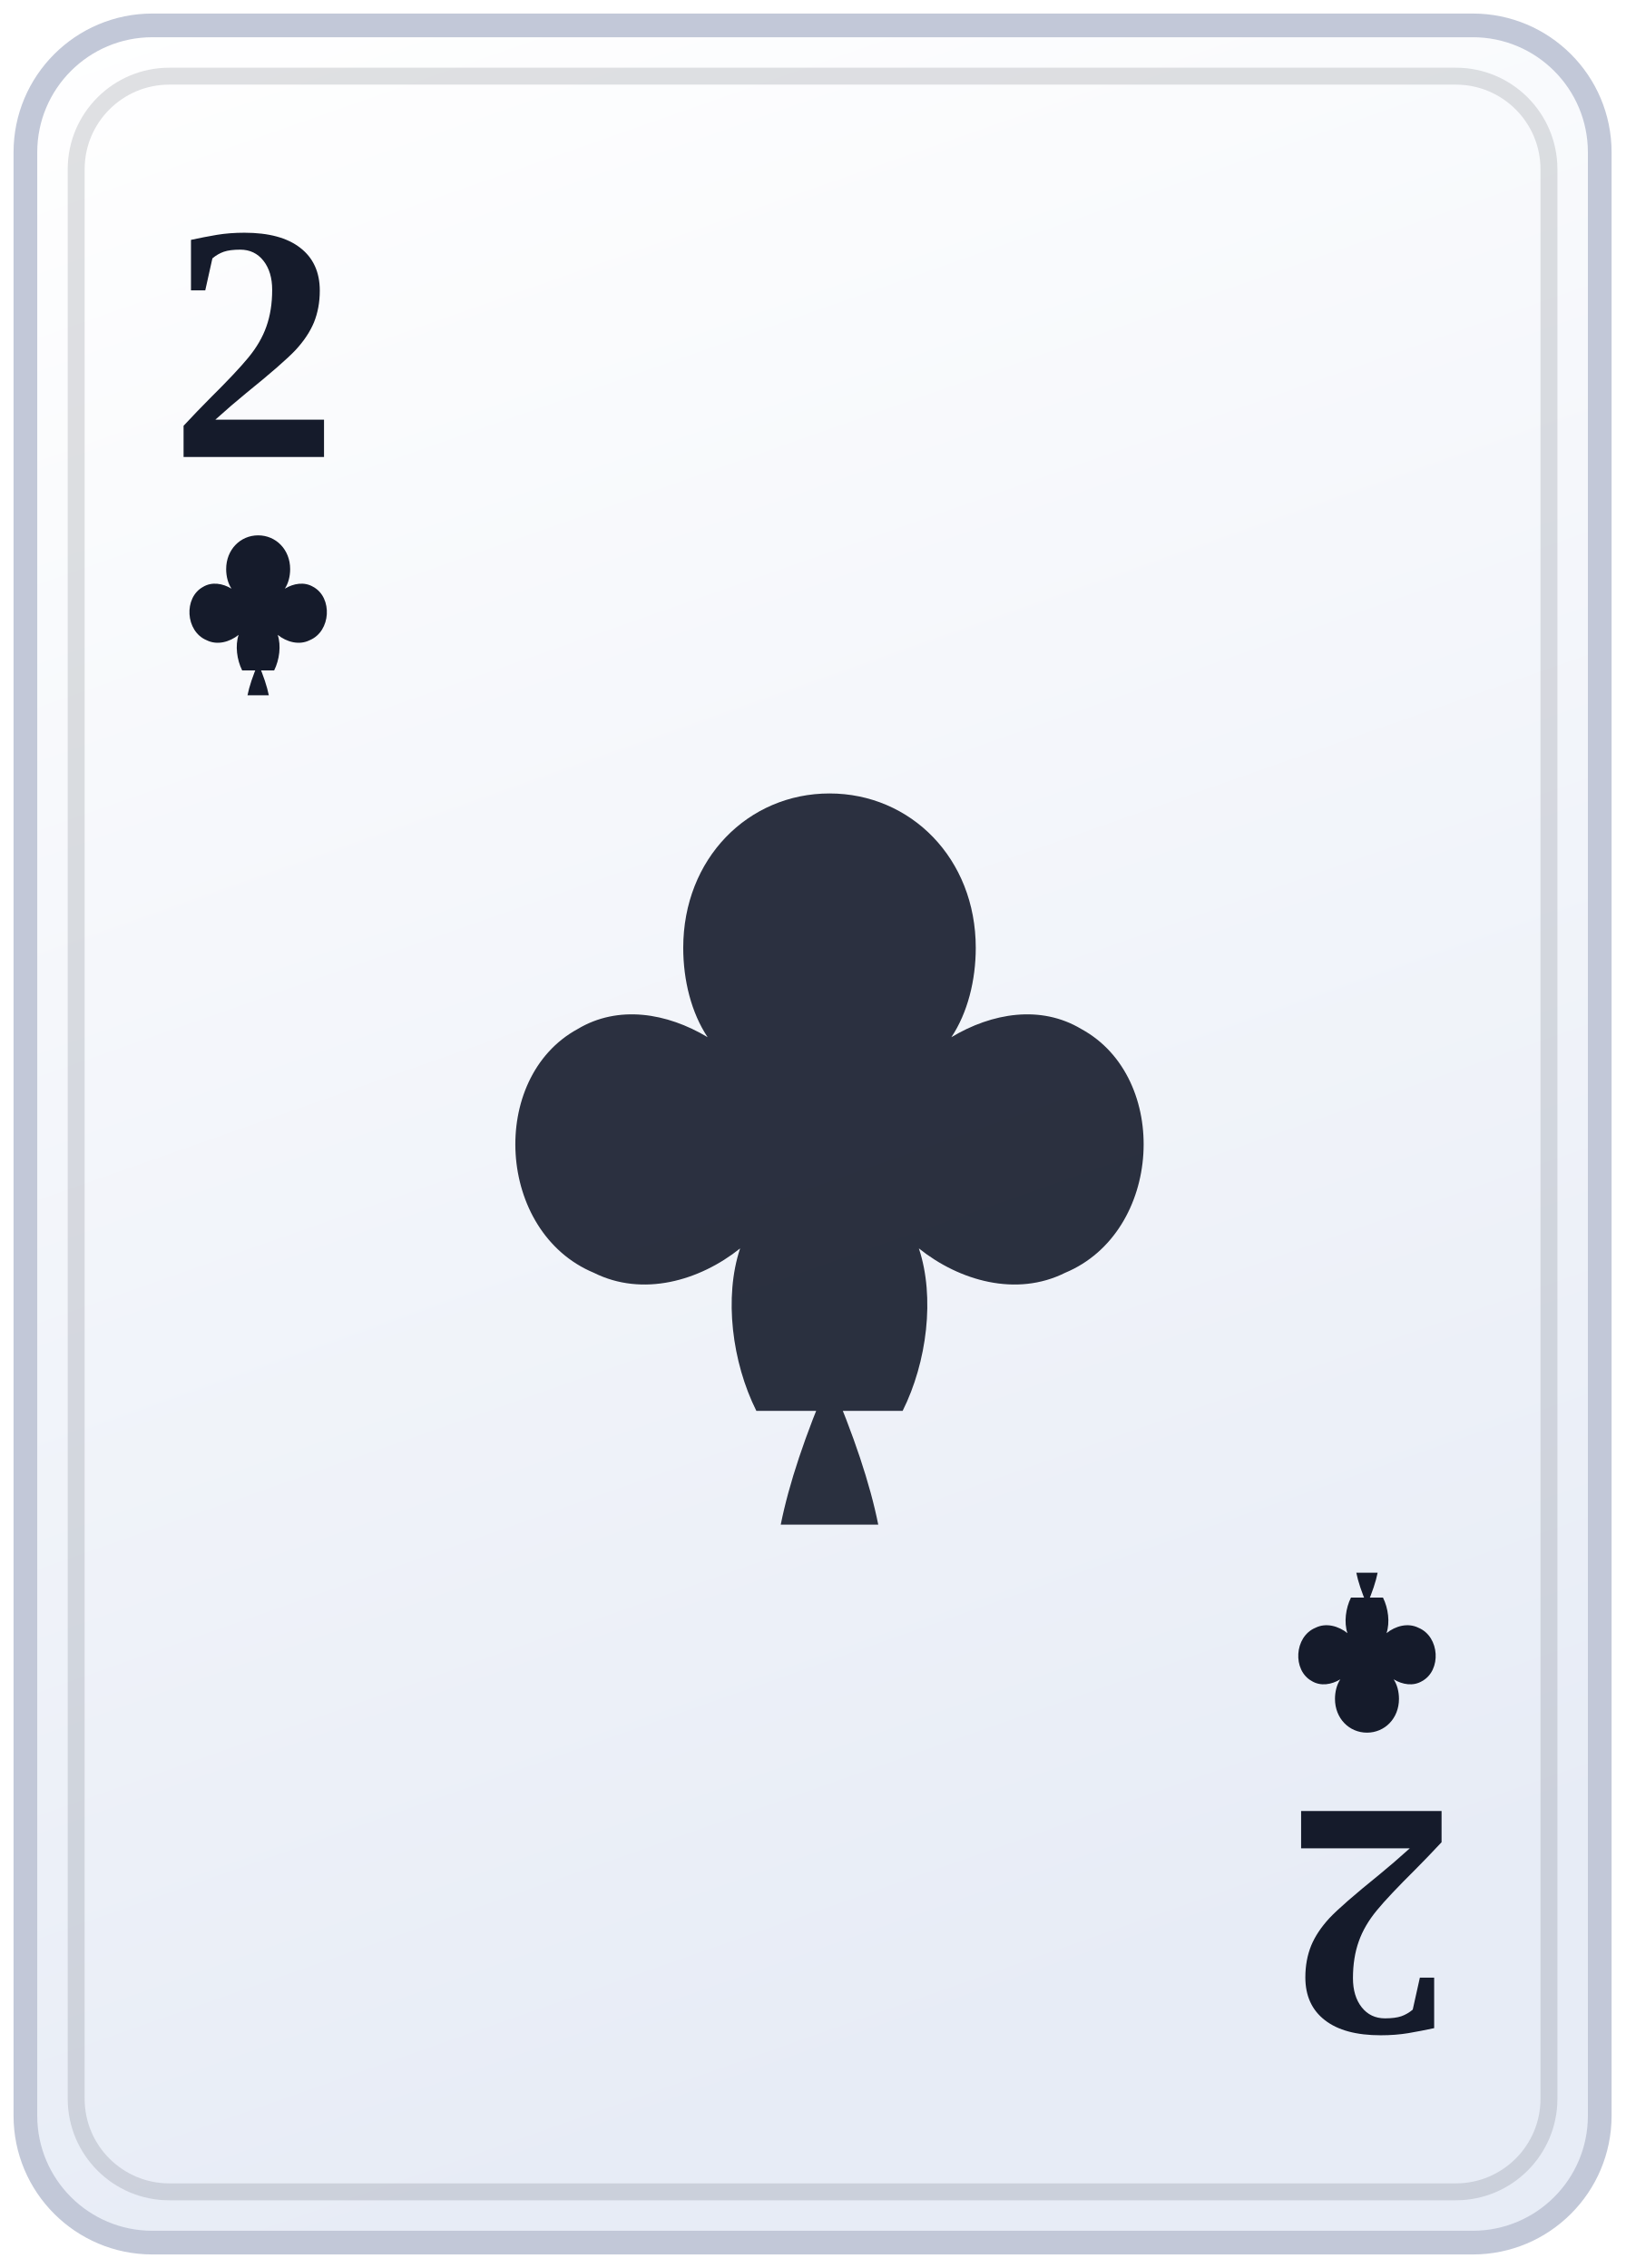
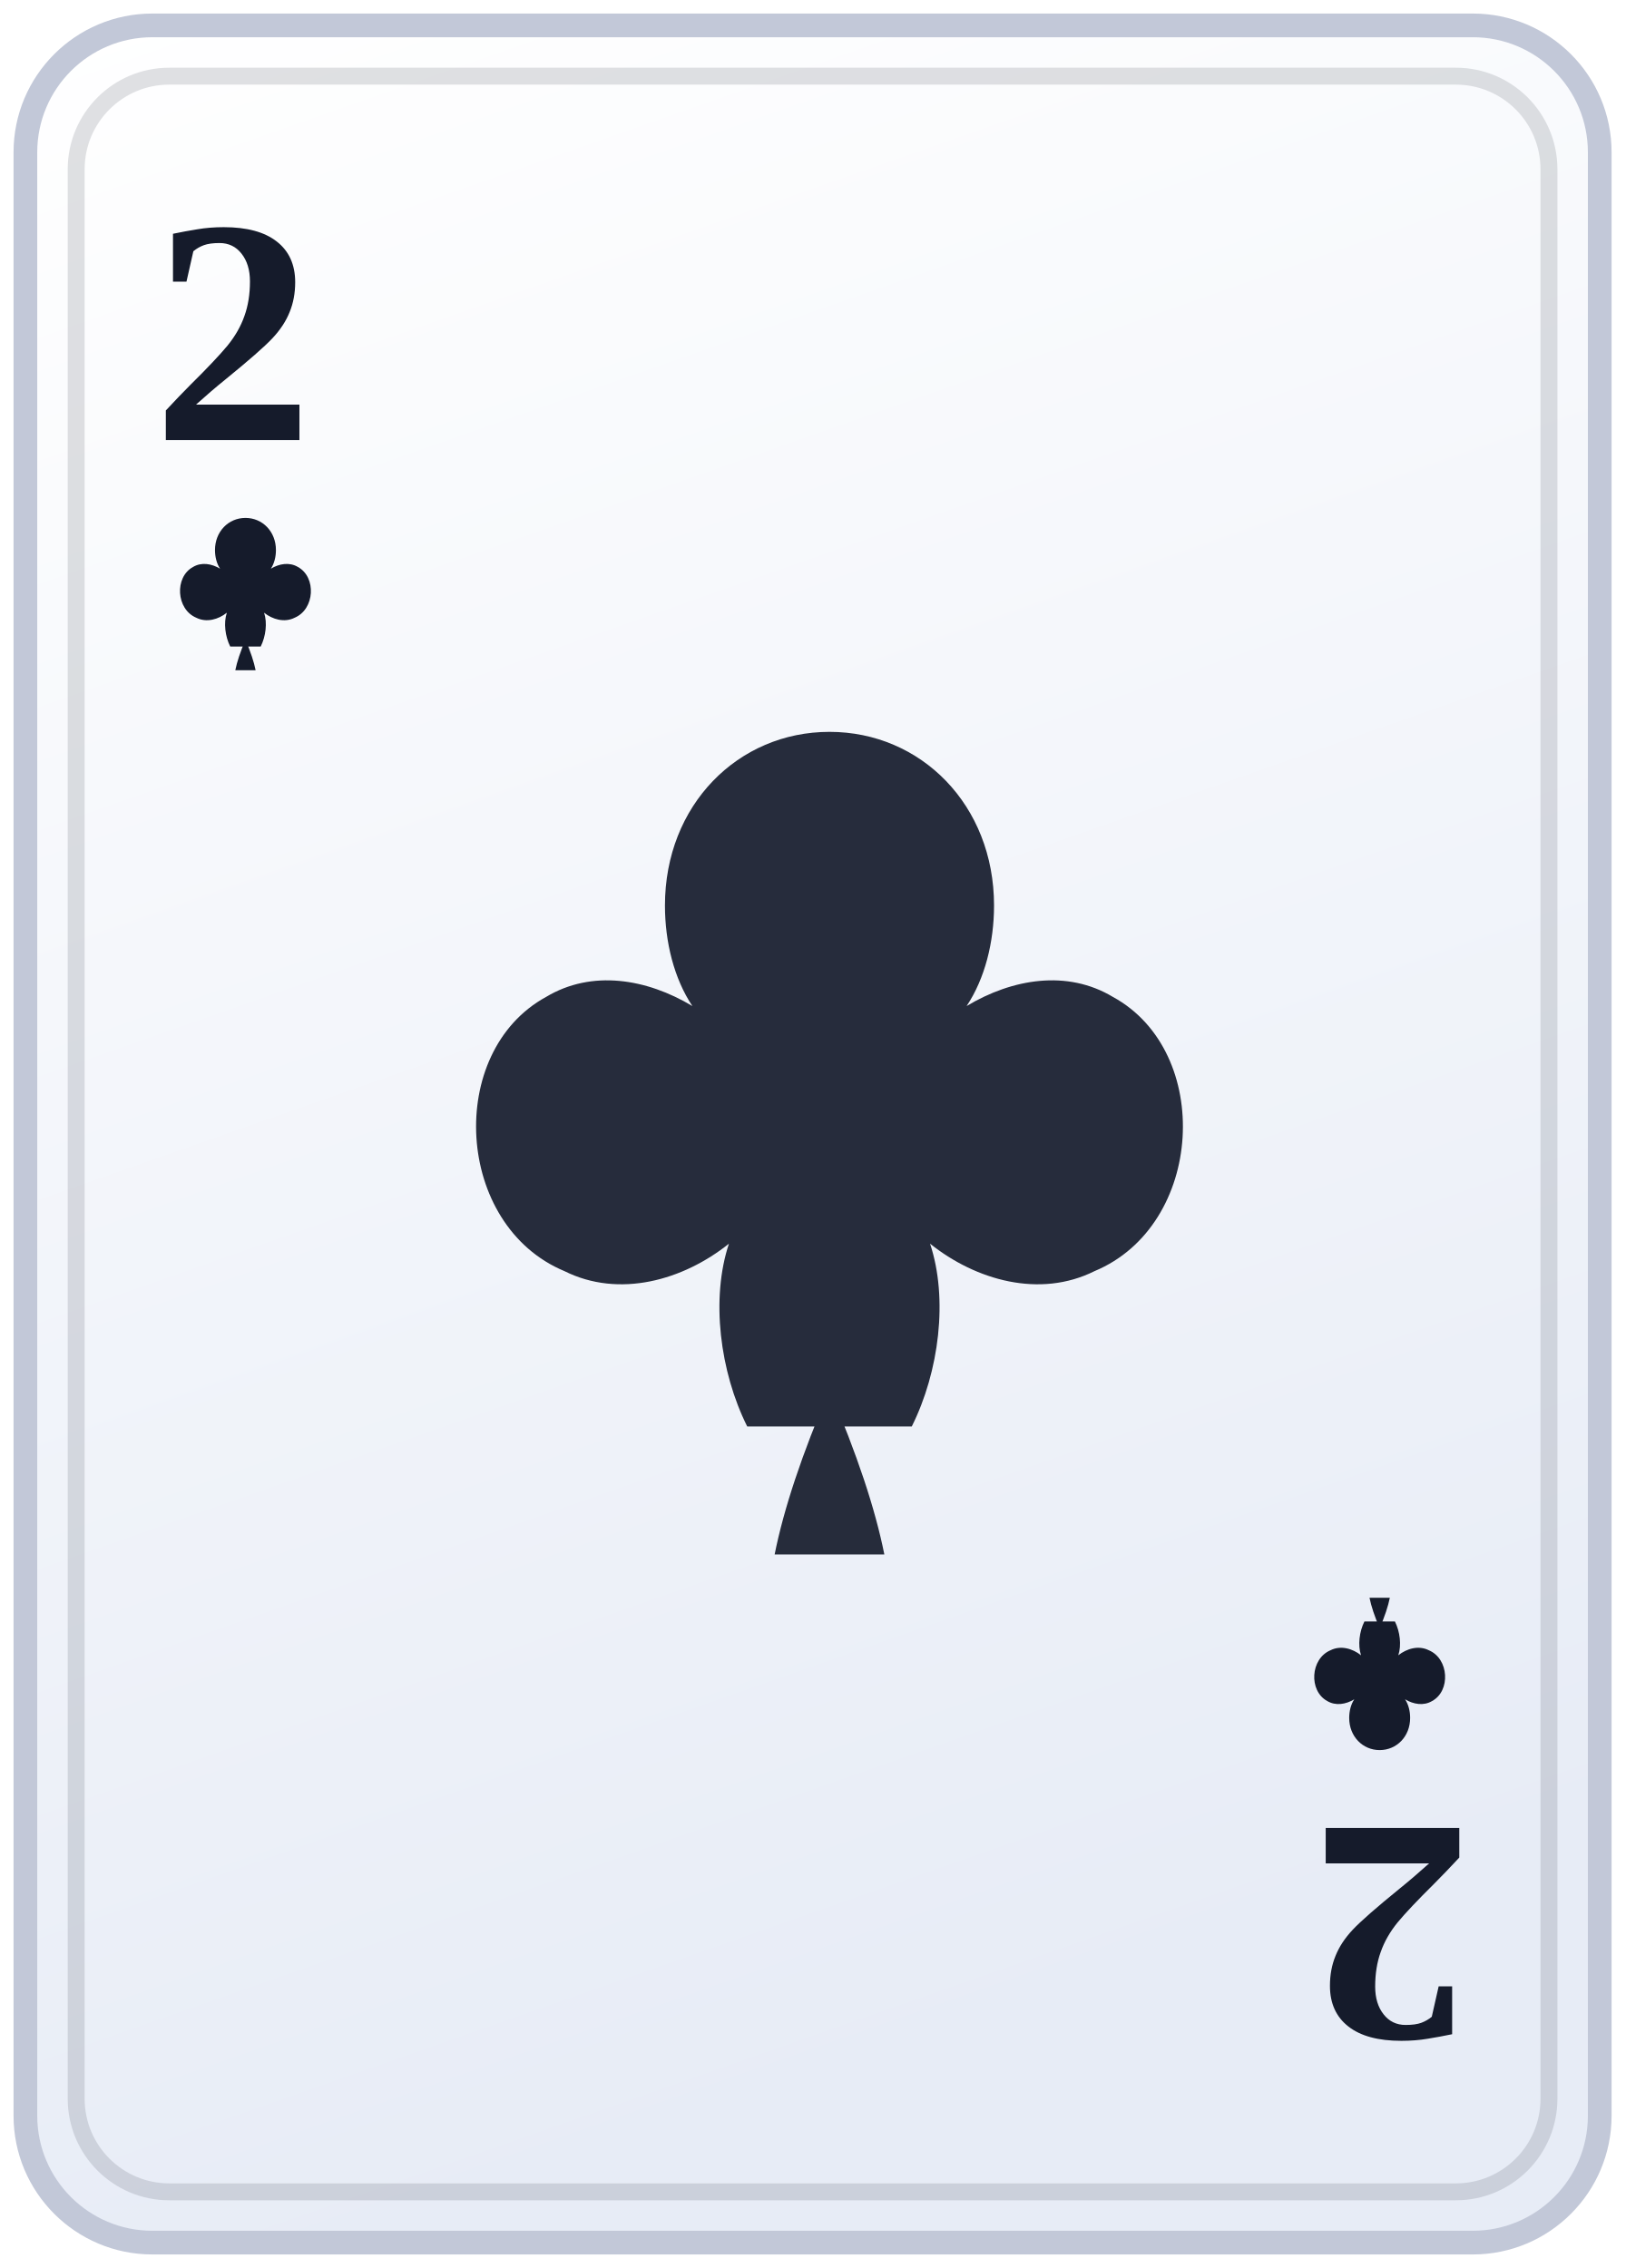
<svg xmlns="http://www.w3.org/2000/svg" viewBox="0 0 96 134" width="96" height="134">
  <defs>
    <linearGradient id="paper" x1="0" y1="0" x2="0.25" y2="1">
      <stop offset="0" stop-color="#ffffff" />
      <stop offset="1" stop-color="#e7ecf6" />
    </linearGradient>
  </defs>
  <rect x="1.5" y="1.5" width="93" height="131" rx="7.5" fill="url(#paper)" stroke="#c2c8d8" stroke-width="1.4" />
  <rect x="4.5" y="4.5" width="87" height="125" rx="5.5" fill="none" stroke="#151b2b" stroke-opacity="0.13" />
-   <text x="10" y="27" font-family="Georgia,'Times New Roman',serif" font-weight="700" font-size="20" fill="#151b2b">2</text>
-   <path d="M50 6c-10 0-18 8-18 19 0 4 1 8 3 11-5-3-11-4-16-1C8 41 9 60 21 65c6 3 13 1 18-3-2 6-1 14 2 20h18c3-6 4-14 2-20 5 4 12 6 18 3 12-5 13-24 2-30-5-3-11-2-16 1 2-3 3-7 3-11 0-11-8-19-18-19Z M50 78c-3 7-5 13-6 18h12c-1-5-3-11-6-18Z" transform="translate(10,31) scale(0.105)" fill="#151b2b" />
-   <path d="M50 6c-10 0-18 8-18 19 0 4 1 8 3 11-5-3-11-4-16-1C8 41 9 60 21 65c6 3 13 1 18-3-2 6-1 14 2 20h18c3-6 4-14 2-20 5 4 12 6 18 3 12-5 13-24 2-30-5-3-11-2-16 1 2-3 3-7 3-11 0-11-8-19-18-19Z M50 78c-3 7-5 13-6 18h12c-1-5-3-11-6-18Z" transform="translate(25,44) scale(0.48)" fill="#151b2b" opacity="0.9" />
+   <text x="9" y="26" font-family="Georgia,'Times New Roman',serif" font-weight="700" font-size="19" fill="#151b2b">2</text>
+   <path d="M50 6c-10 0-18 8-18 19 0 4 1 8 3 11-5-3-11-4-16-1C8 41 9 60 21 65c6 3 13 1 18-3-2 6-1 14 2 20h18c3-6 4-14 2-20 5 4 12 6 18 3 12-5 13-24 2-30-5-3-11-2-16 1 2-3 3-7 3-11 0-11-8-19-18-19Z M50 78c-3 7-5 13-6 18h12c-1-5-3-11-6-18Z" transform="translate(9.5,30) scale(0.1)" fill="#151b2b" />
+   <path d="M50 6c-10 0-18 8-18 19 0 4 1 8 3 11-5-3-11-4-16-1C8 41 9 60 21 65c6 3 13 1 18-3-2 6-1 14 2 20h18c3-6 4-14 2-20 5 4 12 6 18 3 12-5 13-24 2-30-5-3-11-2-16 1 2-3 3-7 3-11 0-11-8-19-18-19Z M50 78c-3 7-5 13-6 18h12c-1-5-3-11-6-18Z" transform="translate(22,40) scale(0.54)" fill="#151b2b" opacity="0.92" />
  <g transform="rotate(180 48 67)">
-     <text x="10" y="27" font-family="Georgia,'Times New Roman',serif" font-weight="700" font-size="20" fill="#151b2b">2</text>
-     <path d="M50 6c-10 0-18 8-18 19 0 4 1 8 3 11-5-3-11-4-16-1C8 41 9 60 21 65c6 3 13 1 18-3-2 6-1 14 2 20h18c3-6 4-14 2-20 5 4 12 6 18 3 12-5 13-24 2-30-5-3-11-2-16 1 2-3 3-7 3-11 0-11-8-19-18-19Z M50 78c-3 7-5 13-6 18h12c-1-5-3-11-6-18Z" transform="translate(10,31) scale(0.105)" fill="#151b2b" />
+     <text x="9" y="26" font-family="Georgia,'Times New Roman',serif" font-weight="700" font-size="19" fill="#151b2b">2</text>
+     <path d="M50 6c-10 0-18 8-18 19 0 4 1 8 3 11-5-3-11-4-16-1C8 41 9 60 21 65c6 3 13 1 18-3-2 6-1 14 2 20h18c3-6 4-14 2-20 5 4 12 6 18 3 12-5 13-24 2-30-5-3-11-2-16 1 2-3 3-7 3-11 0-11-8-19-18-19Z M50 78c-3 7-5 13-6 18h12c-1-5-3-11-6-18Z" transform="translate(9.5,30) scale(0.1)" fill="#151b2b" />
  </g>
</svg>
